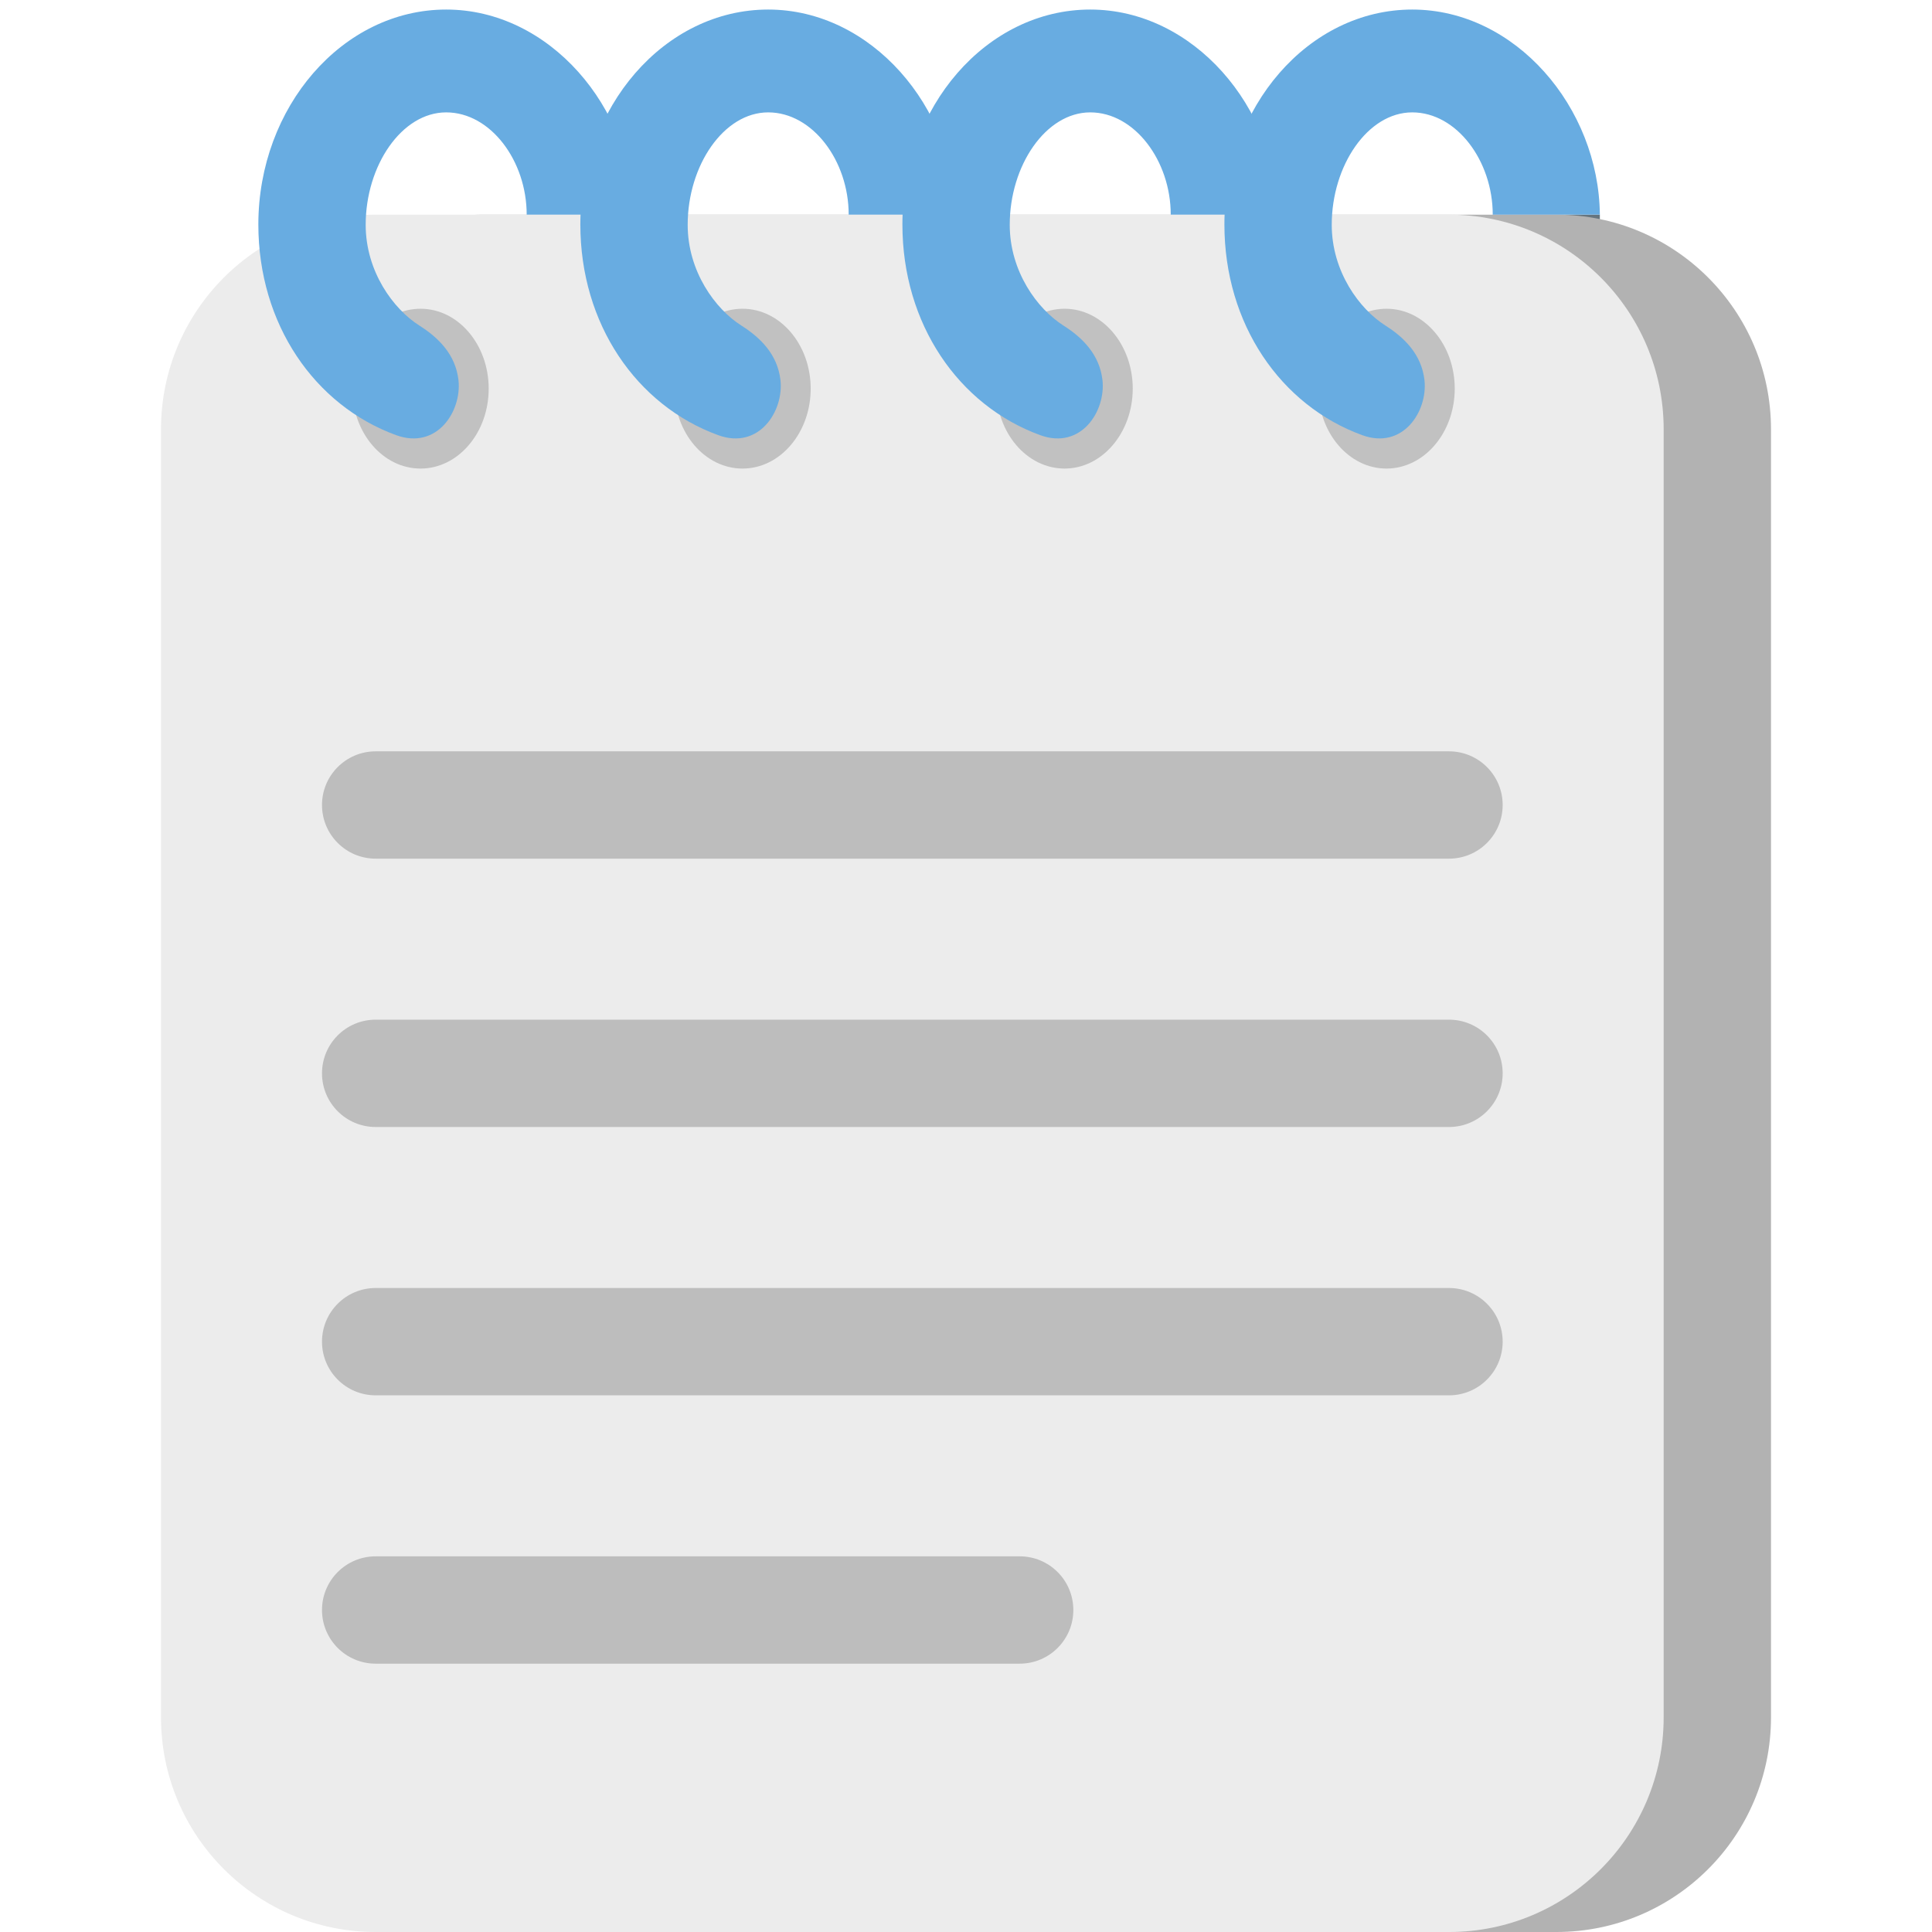
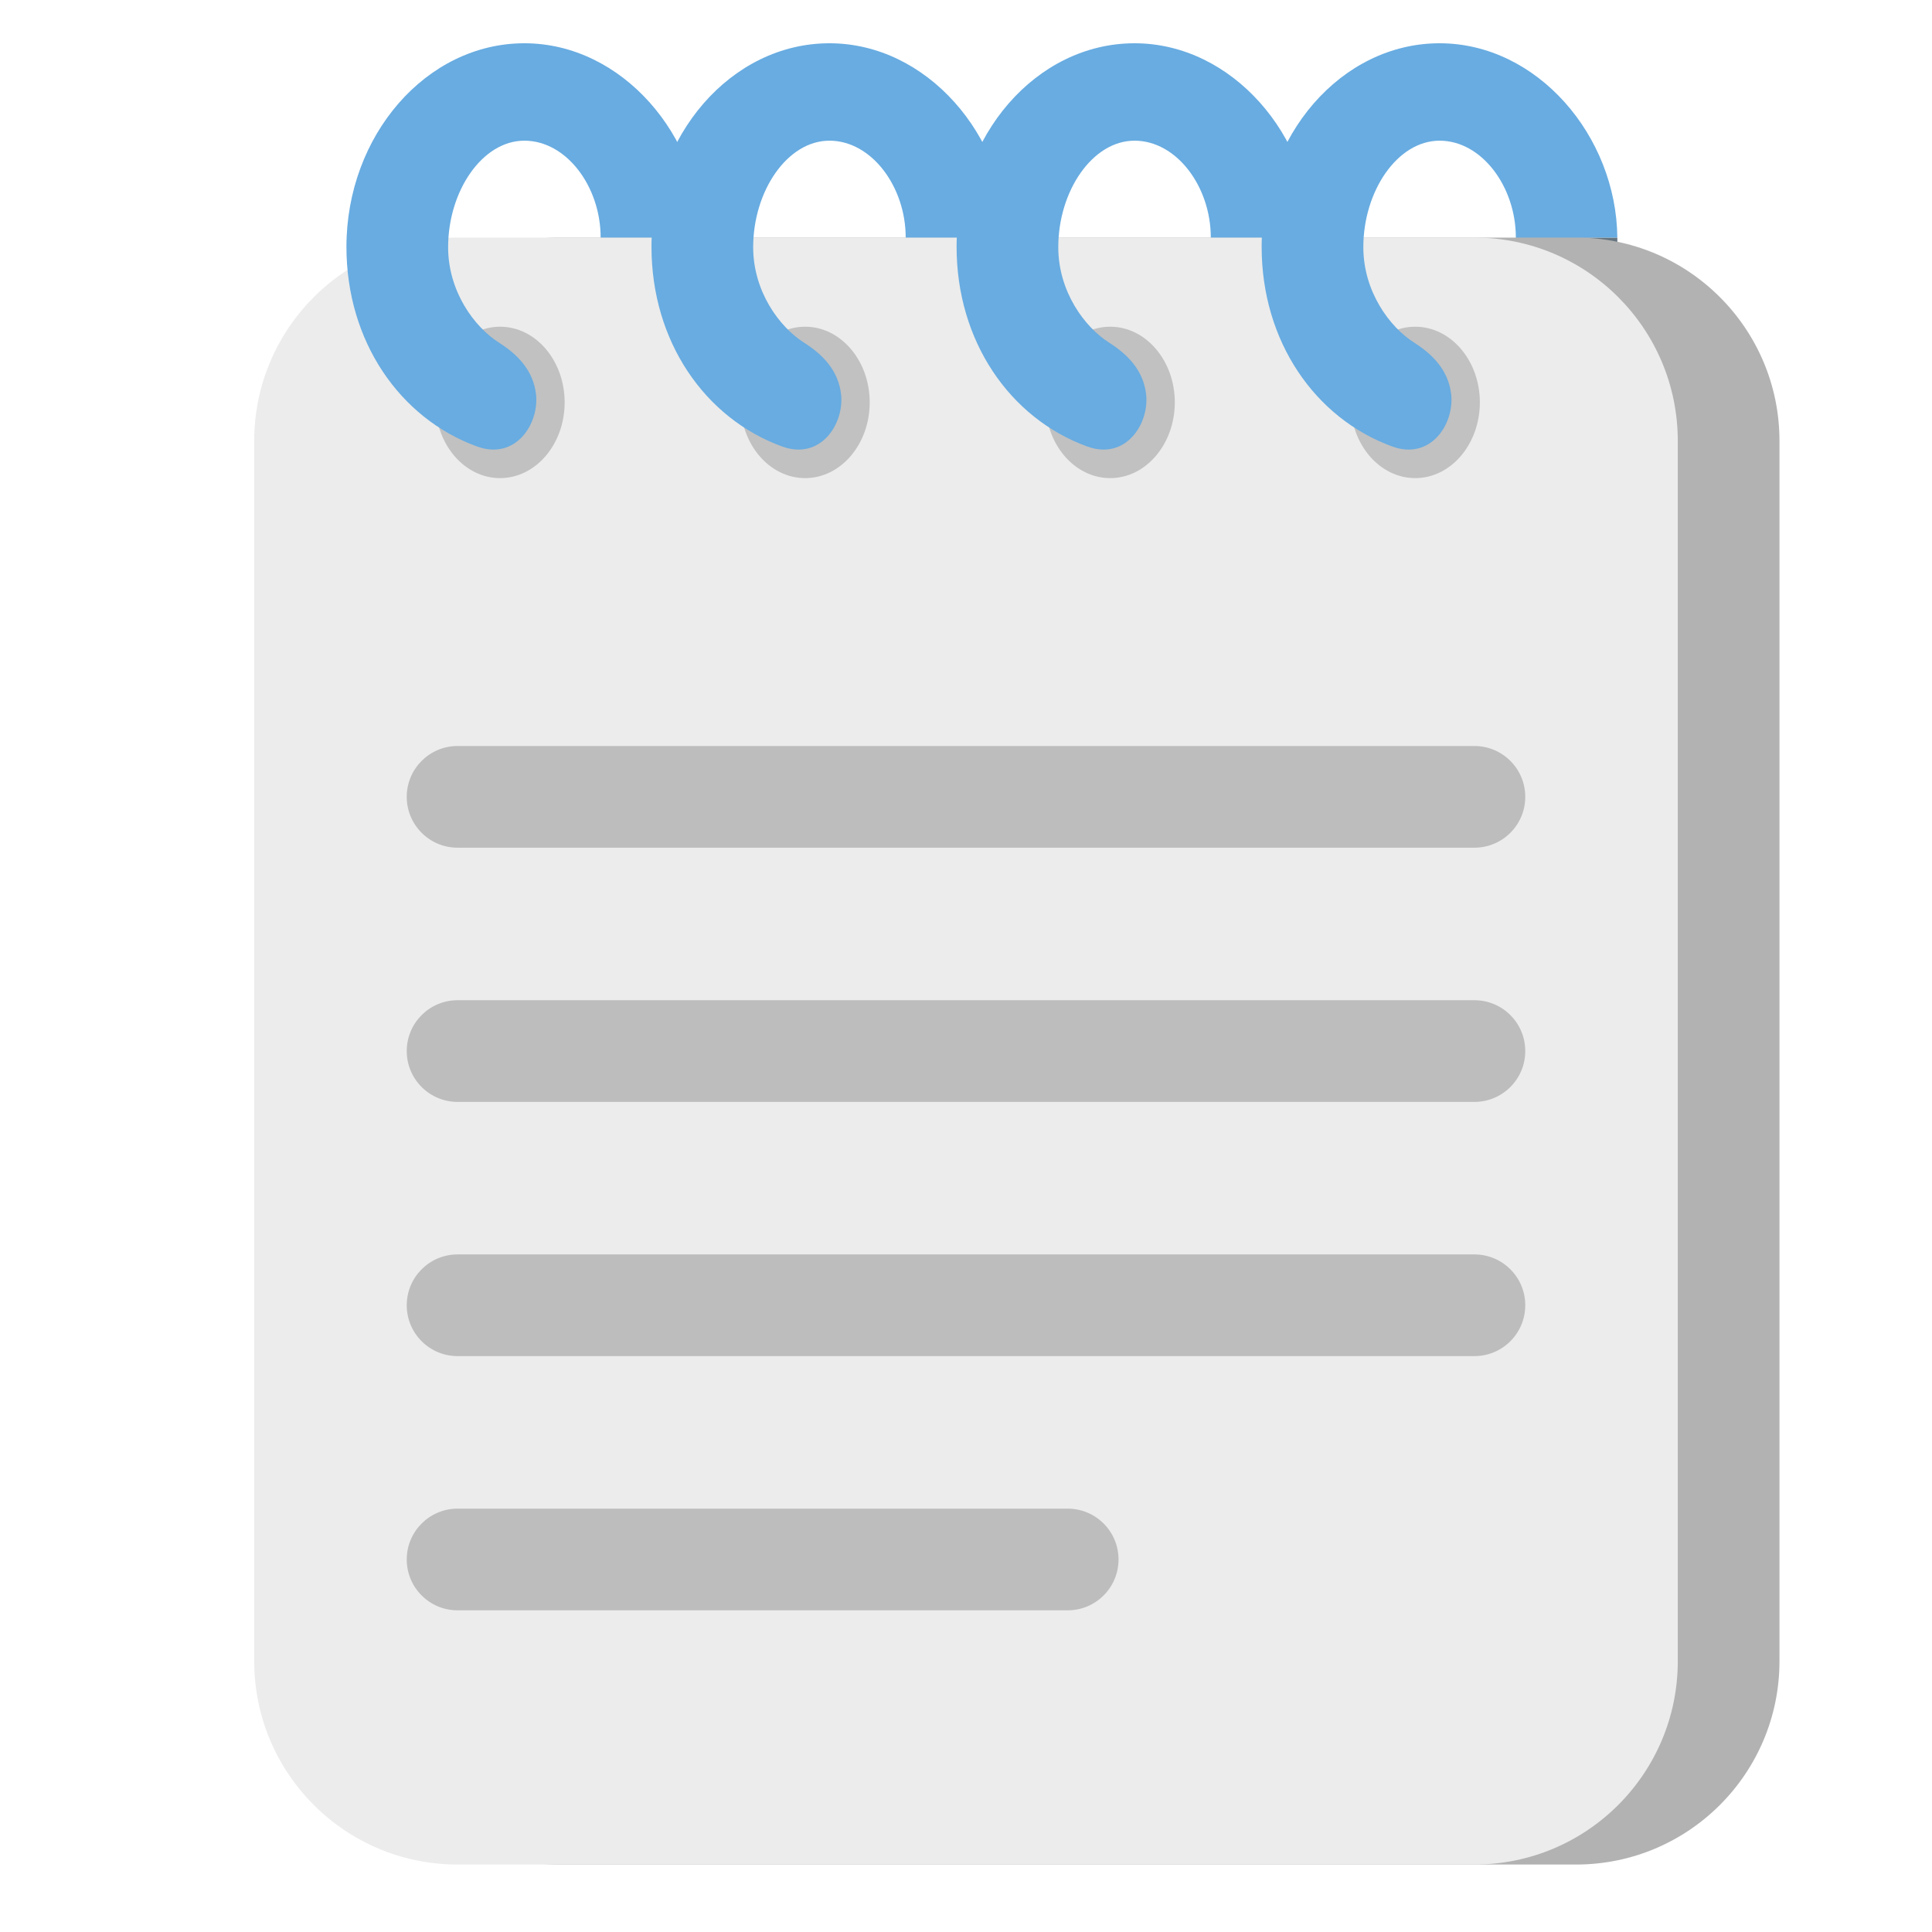
- <svg xmlns="http://www.w3.org/2000/svg" width="36px" height="36px" viewBox="0 0 36 36" aria-hidden="true" role="img" class="iconify iconify--twemoji" preserveAspectRatio="xMidYMid meet" version="1.1" id="svg26">
+ <svg xmlns="http://www.w3.org/2000/svg" width="36" height="36" viewBox="0 0 38 38" aria-hidden="true" role="img" class="iconify iconify--twemoji" preserveAspectRatio="xMidYMid" version="1.1" id="svg26">
  <defs id="defs30" />
-   <path fill="#66757F" d="M27.815 4h1.996v2.391h-1.996z" id="path2" />
-   <path fill="#55ACEE" d="M29 4H9a4 4 0 0 0-4 4v24a4 4 0 0 0 4 4h20a4 4 0 0 0 4-4V8a4 4 0 0 0-4-4z" id="path4" style="fill:#b2b2b2;fill-opacity:1" />
-   <path fill="#CCD6DD" d="M27 4H7a4 4 0 0 0-4 4v24a4 4 0 0 0 4 4h20a4 4 0 0 0 4-4V8a4 4 0 0 0-4-4z" id="path6" style="fill:#ececec" />
-   <path fill="#99AAB5" d="M28 15a1 1 0 0 1-1 1H7a1 1 0 1 1 0-2h20a1 1 0 0 1 1 1zm0 5a1 1 0 0 1-1 1H7a1 1 0 1 1 0-2h20a1 1 0 0 1 1 1zm0 5a1 1 0 0 1-1 1H7a1 1 0 1 1 0-2h20a1 1 0 0 1 1 1zm-8 5a1 1 0 0 1-1 1H7a1 1 0 1 1 0-2h12a1 1 0 0 1 1 1z" id="path8" style="fill:#bdbdbd;fill-opacity:1" />
-   <path fill="#292F33" d="M7.836 8.731c-.702 0-1.271-.666-1.271-1.489c0-.822.569-1.489 1.271-1.489c.701 0 1.27.667 1.27 1.489c0 .822-.569 1.489-1.27 1.489z" id="path10" style="fill:#c1c1c1;fill-opacity:1" />
-   <path fill="#66757F" d="M8.543 7.083c-.055-.48-.374-.792-.729-1.017c-.485-.307-1-1.008-1-1.877c0-1.104.671-2.095 1.5-2.095s1.5.905 1.5 1.905h1.996c-.021-2-1.575-3.821-3.496-3.821c-1.934 0-3.5 1.819-3.5 4.005c0 1.853 1.045 3.371 2.569 3.926c.76.276 1.224-.447 1.16-1.026z" id="path12" style="fill:#68ace1;fill-opacity:1" />
-   <path fill="#292F33" d="M13.836 8.731c-.702 0-1.271-.666-1.271-1.489c0-.822.569-1.489 1.271-1.489c.701 0 1.27.667 1.27 1.489c0 .822-.569 1.489-1.27 1.489z" id="path14" style="fill:#c1c1c1;fill-opacity:1" />
-   <path fill="#66757F" d="M14.543 7.083c-.055-.48-.374-.792-.729-1.017c-.485-.307-1-1.008-1-1.877c0-1.104.671-2.095 1.5-2.095s1.5.905 1.5 1.905h1.996c-.02-2-1.575-3.821-3.496-3.821c-1.934 0-3.5 1.819-3.5 4.005c0 1.853 1.045 3.371 2.569 3.926c.76.276 1.224-.447 1.16-1.026z" id="path16" style="fill:#68ace1;fill-opacity:1" />
-   <path fill="#292F33" d="M19.836 8.731c-.702 0-1.271-.666-1.271-1.489c0-.822.569-1.489 1.271-1.489c.701 0 1.271.667 1.271 1.489c-.001.822-.57 1.489-1.271 1.489z" id="path18" style="fill:#c1c1c1;fill-opacity:1" />
-   <path fill="#66757F" d="M20.543 7.083c-.055-.48-.374-.792-.728-1.017c-.485-.307-1-1.008-1-1.877c0-1.104.671-2.095 1.5-2.095s1.5.905 1.5 1.905h1.996c-.02-2-1.575-3.821-3.496-3.821c-1.934 0-3.5 1.819-3.5 4.005c0 1.853 1.045 3.371 2.569 3.926c.759.276 1.223-.447 1.159-1.026z" id="path20" style="fill:#68ace1;fill-opacity:1" />
-   <path fill="#292F33" d="M25.836 8.731c-.702 0-1.271-.666-1.271-1.489c0-.822.569-1.489 1.271-1.489c.701 0 1.271.667 1.271 1.489c-.001.822-.57 1.489-1.271 1.489z" id="path22" style="fill:#c1c1c1;fill-opacity:1" />
-   <path fill="#66757F" d="M26.543 7.083c-.055-.48-.374-.792-.728-1.017c-.485-.307-1-1.008-1-1.877c0-1.104.671-2.095 1.5-2.095s1.5.905 1.5 1.905h1.996c-.02-2-1.575-3.821-3.496-3.821c-1.934 0-3.5 1.819-3.5 4.005c0 1.853 1.045 3.371 2.569 3.926c.759.276 1.223-.447 1.159-1.026z" id="path24" style="fill:#68ace1;fill-opacity:1" />
+   <path fill="#66757f" d="m 29.815,4.673 h 1.996 v 2.391 h -1.996 z" id="path2" />
+   <path fill="#55ACEE" d="M 31,4.673 H 11 a 4,4 0 0 0 -4,4 V 32.673 a 4,4 0 0 0 4,4 h 20 a 4,4 0 0 0 4,-4 V 8.673 a 4,4 0 0 0 -4,-4 z" id="path4" style="fill:#b2b2b2;fill-opacity:1" />
+   <path fill="#CCD6DD" d="M 29,4.673 H 9 a 4,4 0 0 0 -4,4 V 32.673 a 4,4 0 0 0 4,4 h 20 a 4,4 0 0 0 4,-4 V 8.673 a 4,4 0 0 0 -4,-4 z" id="path6" style="fill:#ececec" />
+   <path fill="#99AAB5" d="m 30,15.673 a 1,1 0 0 1 -1,1 H 9 a 1,1 0 1 1 0,-2 h 20 a 1,1 0 0 1 1,1 z m 0,5 a 1,1 0 0 1 -1,1 H 9 a 1,1 0 1 1 0,-2 h 20 a 1,1 0 0 1 1,1 z m 0,5 a 1,1 0 0 1 -1,1 H 9 a 1,1 0 1 1 0,-2 h 20 a 1,1 0 0 1 1,1 z m -8,5 a 1,1 0 0 1 -1,1 H 9 a 1,1 0 1 1 0,-2 h 12 a 1,1 0 0 1 1,1 z" id="path8" style="fill:#bdbdbd;fill-opacity:1" />
+   <path fill="#292F33" d="m 9.836,9.404 c -0.702,0 -1.271,-0.666 -1.271,-1.489 0,-0.822 0.569,-1.489 1.271,-1.489 0.701,0 1.27,0.667 1.27,1.489 0,0.822 -0.569,1.489 -1.27,1.489 z" id="path10" style="fill:#c1c1c1;fill-opacity:1" />
+   <path fill="#66757F" d="m 10.543,7.756 c -0.055,-0.48 -0.374,-0.792 -0.729,-1.017 -0.485,-0.307 -1,-1.008 -1,-1.877 0,-1.104 0.671,-2.095 1.5,-2.095 0.829,0 1.5,0.905 1.5,1.905 h 1.996 c -0.021,-2 -1.575,-3.821 -3.496,-3.821 -1.934,0 -3.5,1.819 -3.5,4.005 0,1.853 1.045,3.371 2.569,3.926 0.76,0.276 1.224,-0.447 1.16,-1.026 z" id="path12" style="fill:#68ace1;fill-opacity:1" />
+   <path fill="#292F33" d="m 15.836,9.404 c -0.702,0 -1.271,-0.666 -1.271,-1.489 0,-0.822 0.569,-1.489 1.271,-1.489 0.701,0 1.27,0.667 1.27,1.489 0,0.822 -0.569,1.489 -1.27,1.489 z" id="path14" style="fill:#c1c1c1;fill-opacity:1" />
+   <path fill="#66757F" d="m 16.543,7.756 c -0.055,-0.48 -0.374,-0.792 -0.729,-1.017 -0.485,-0.307 -1,-1.008 -1,-1.877 0,-1.104 0.671,-2.095 1.5,-2.095 0.829,0 1.5,0.905 1.5,1.905 h 1.996 c -0.02,-2 -1.575,-3.821 -3.496,-3.821 -1.934,0 -3.5,1.819 -3.5,4.005 0,1.853 1.045,3.371 2.569,3.926 0.76,0.276 1.224,-0.447 1.16,-1.026 z" id="path16" style="fill:#68ace1;fill-opacity:1" />
+   <path fill="#292F33" d="m 21.836,9.404 c -0.702,0 -1.271,-0.666 -1.271,-1.489 0,-0.822 0.569,-1.489 1.271,-1.489 0.701,0 1.271,0.667 1.271,1.489 -10e-4,0.822 -0.57,1.489 -1.271,1.489 z" id="path18" style="fill:#c1c1c1;fill-opacity:1" />
+   <path fill="#66757F" d="m 22.543,7.756 c -0.055,-0.48 -0.374,-0.792 -0.728,-1.017 -0.485,-0.307 -1,-1.008 -1,-1.877 0,-1.104 0.671,-2.095 1.5,-2.095 0.829,0 1.5,0.905 1.5,1.905 h 1.996 c -0.02,-2 -1.575,-3.821 -3.496,-3.821 -1.934,0 -3.5,1.819 -3.5,4.005 0,1.853 1.045,3.371 2.569,3.926 0.759,0.276 1.223,-0.447 1.159,-1.026 z" id="path20" style="fill:#68ace1;fill-opacity:1" />
+   <path fill="#292F33" d="m 27.836,9.404 c -0.702,0 -1.271,-0.666 -1.271,-1.489 0,-0.822 0.569,-1.489 1.271,-1.489 0.701,0 1.271,0.667 1.271,1.489 -10e-4,0.822 -0.57,1.489 -1.271,1.489 z" id="path22" style="fill:#c1c1c1;fill-opacity:1" />
+   <path fill="#66757F" d="m 28.543,7.756 c -0.055,-0.48 -0.374,-0.792 -0.728,-1.017 -0.485,-0.307 -1,-1.008 -1,-1.877 0,-1.104 0.671,-2.095 1.5,-2.095 0.829,0 1.5,0.905 1.5,1.905 h 1.996 c -0.02,-2 -1.575,-3.821 -3.496,-3.821 -1.934,0 -3.5,1.819 -3.5,4.005 0,1.853 1.045,3.371 2.569,3.926 0.759,0.276 1.223,-0.447 1.159,-1.026 z" id="path24" style="fill:#68ace1;fill-opacity:1" />
</svg>
